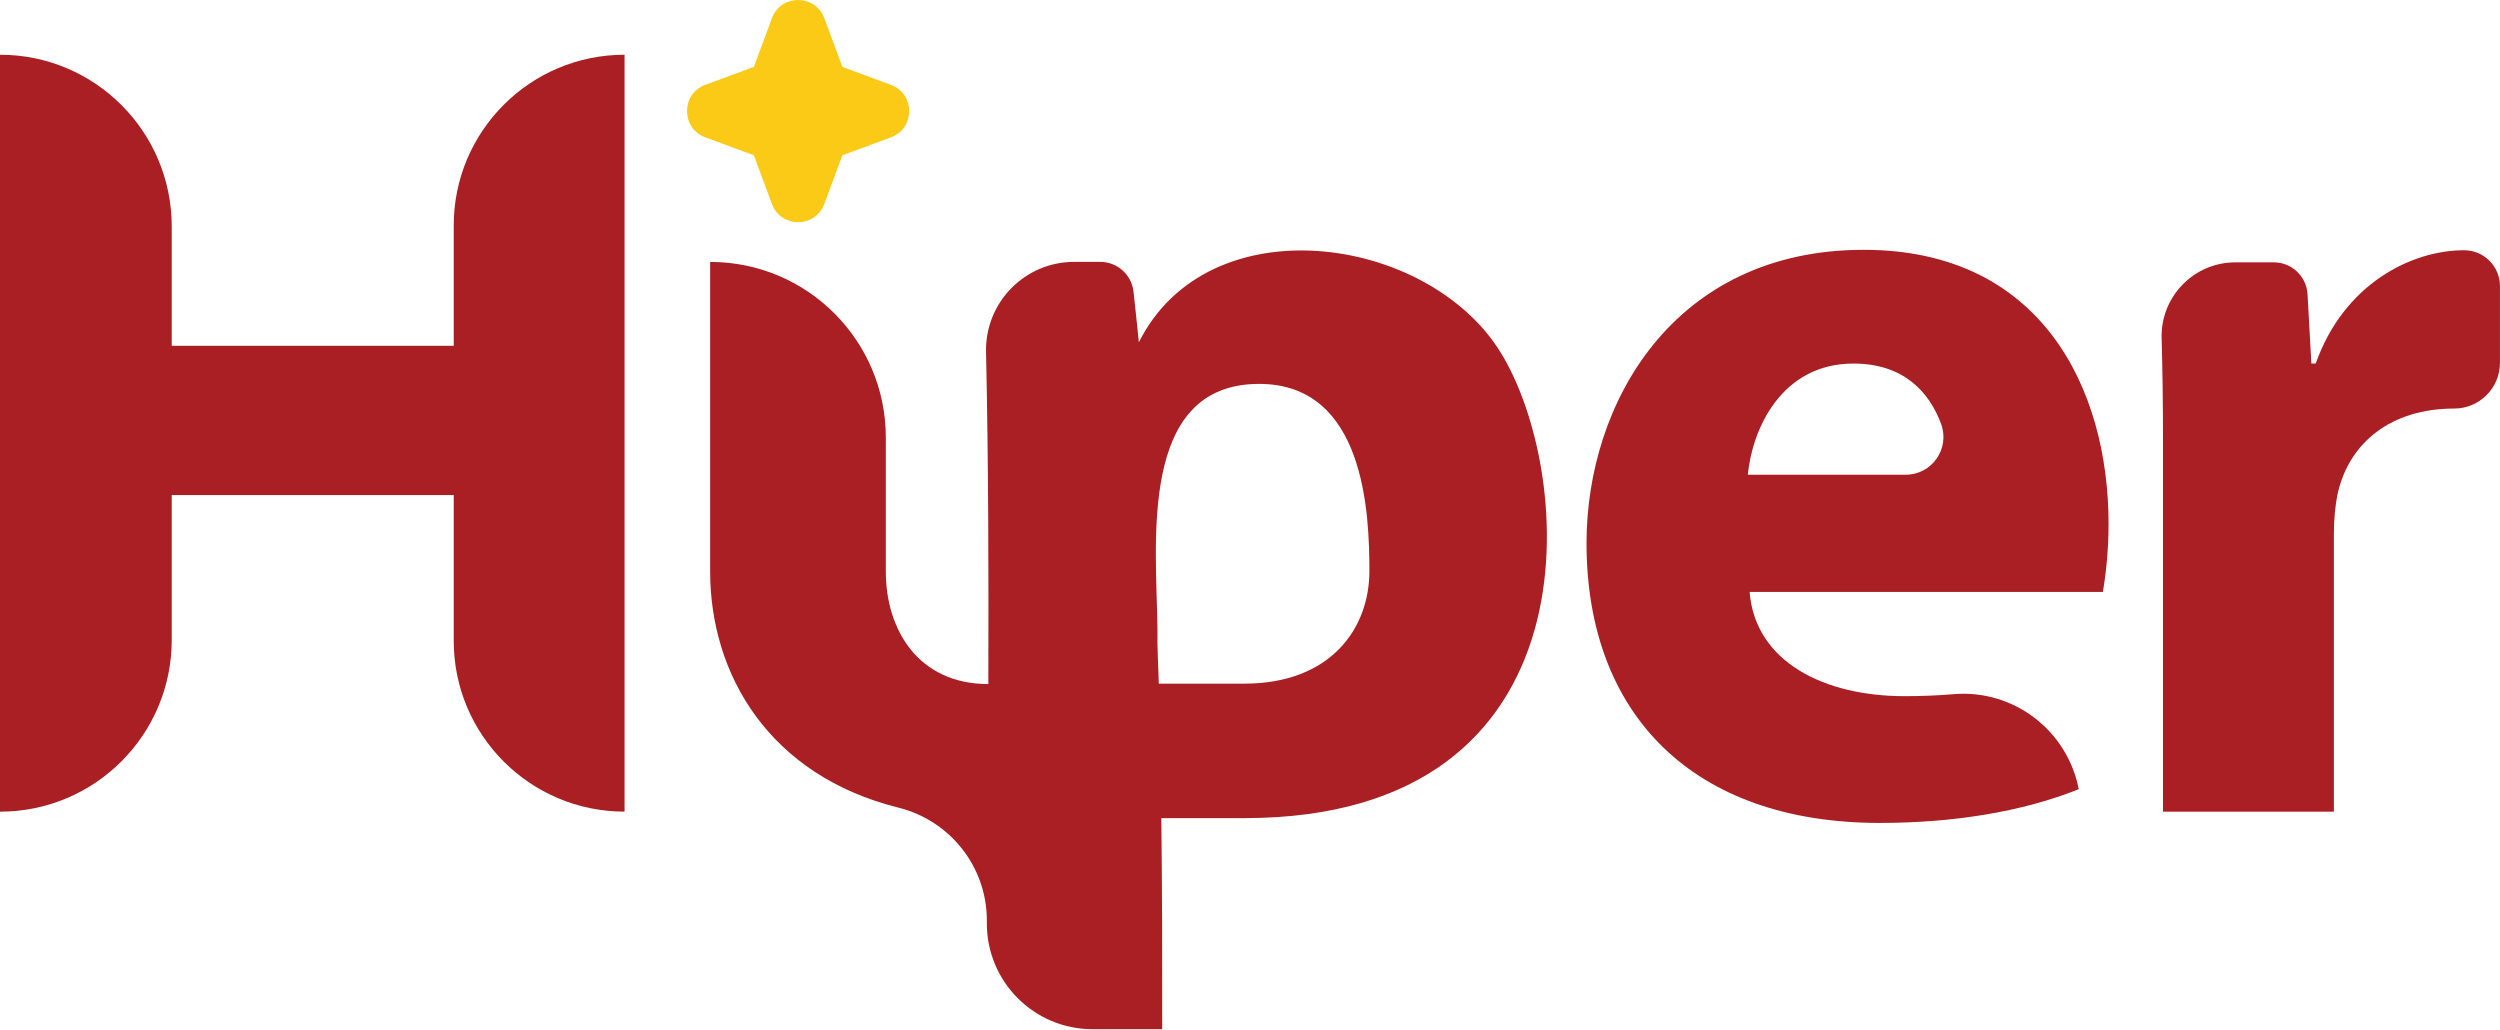
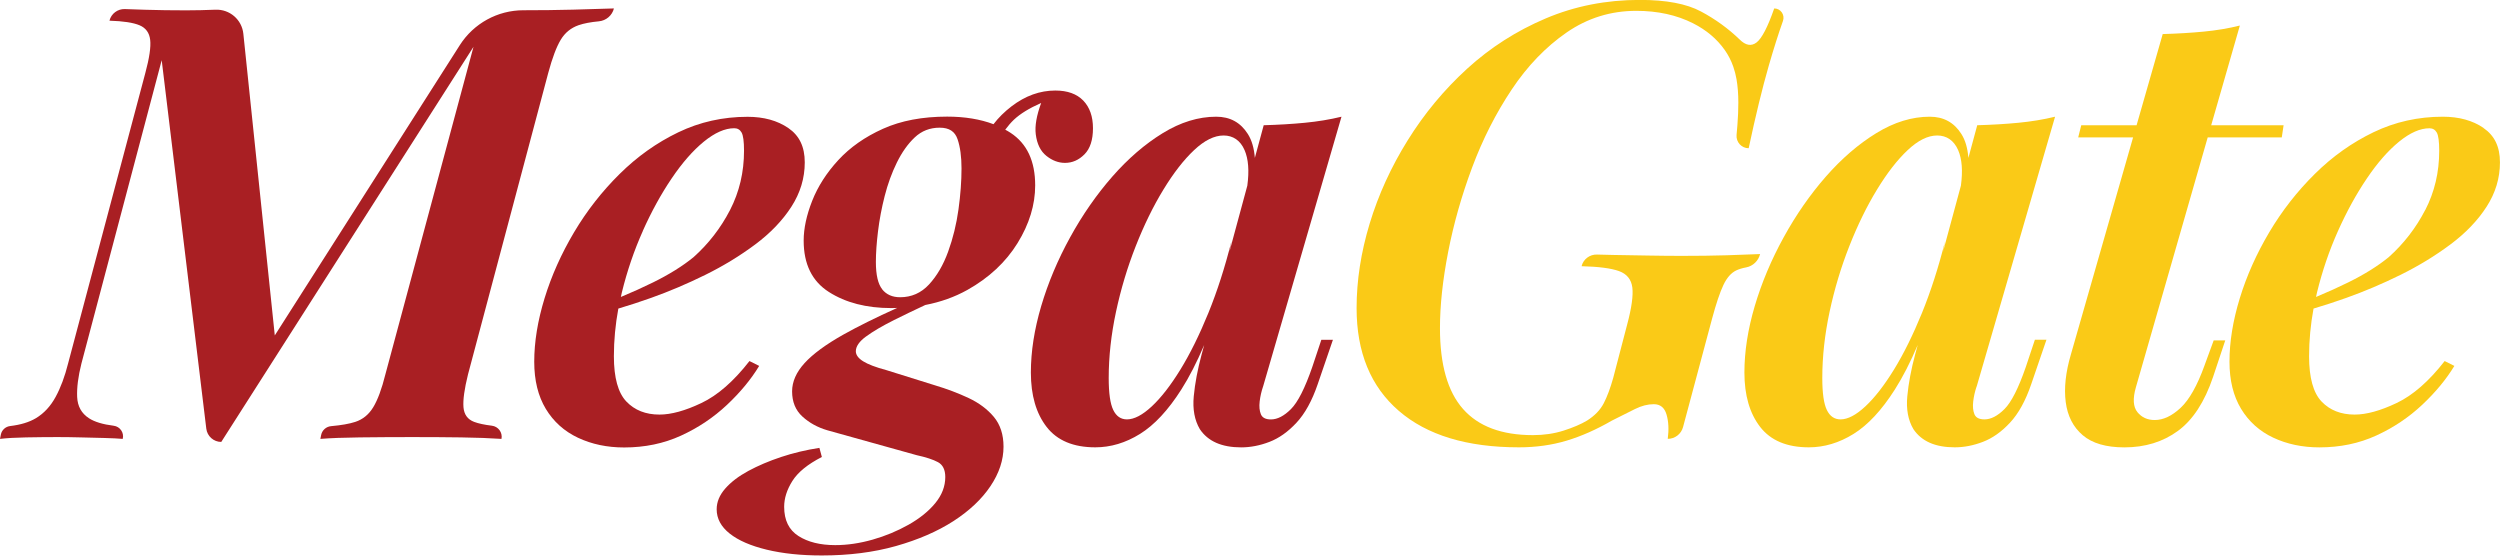
- <svg xmlns="http://www.w3.org/2000/svg" viewBox="0 0 592.82 244.06">
+ <svg xmlns="http://www.w3.org/2000/svg" id="Layer_2" data-name="Layer 2" viewBox="0 0 551.16 122.48">
  <defs>
    <style>
-       .cls-1, .cls-2 { fill: #a91f23; }
-       .cls-3 { fill: #faca17; }
-       .cls-3, .cls-2 { fill-rule: evenodd; }
+       .cls-1 {
+         fill: #faca17;
+       }
+ 
+       .cls-2 {
+         fill: #a91f23;
+       }
    </style>
  </defs>
-   <g>
-     <path class="cls-1" d="M0,12.98v179.49h0c22.49,0,40.72-18.23,40.72-40.72v-34.36h66.87v34.56c0,22.37,18.14,40.51,40.51,40.51h0V12.98h0c-22.37,0-40.51,18.14-40.51,40.51v28.51H40.72v-28.31C40.72,31.21,22.49,12.98,0,12.98h0Z" />
-     <path class="cls-1" d="M498.67,140.27c.51-2.97,1.33-9.03,1.33-16,0-32.21-16-65.03-58.05-65.03-45.23,0-65.74,36.51-65.74,69.54,0,40.72,25.33,66.36,69.54,66.36,17.54,0,33.85-2.67,47.18-8h0c-2.72-13.98-15.52-23.74-29.71-22.53-3.69.31-7.54.47-11.62.47-18.87,0-35.38-8-36.72-24.72h83.79v-.1ZM414.46,112.57c1.03-10.87,8-26.36,25.03-26.36,11.99,0,18.01,6.81,20.79,14.29,2.17,5.85-2.14,12.07-8.38,12.07h-37.43Z" />
-     <path class="cls-1" d="M512.92,192.47h40.41c.06,0,.1-.05.1-.1v-65.95c0-3.18.31-6.36.82-9.03,2.67-12.51,12.82-20.51,27.69-20.51h.03c5.96,0,10.84-4.87,10.84-10.83v-18.2c0-4.7-3.81-8.51-8.51-8.51h0c-12.51,0-28.51,8-35.18,26.87h-1.03l-.91-16.43c-.24-4.25-3.75-7.57-8-7.57h-9.1c-9.87,0-17.78,8.15-17.5,18.02.2,7.02.33,15.07.33,24.86v87.38h0Z" />
-     <path class="cls-2" d="M274.77,162.11h20.31c20.41,0,29.64-13.03,29.64-26.67s-1.03-44.41-26.15-44.41c-28.92,0-24.31,38.26-24.1,58.26-.1,4.31.21,8.62.31,12.82h0ZM168.41,62.11h0c23,0,41.64,18.64,41.64,41.64v31.79c0,13.64,7.59,26.67,24.31,26.67.08-25.95.03-52.53-.54-78.75-.26-11.72,9.17-21.36,20.89-21.36h6.19c4.05,0,7.45,3.05,7.89,7.08s.87,8,1.26,12c16.41-32.82,68.21-25.64,85.64,2.15,17.95,28.62,24.1,110.67-60.62,110.67h-19.69c.21,16.62.21,33.33.21,50.05h-16.53c-13.88,0-25.11-11.29-25.05-25.17,0-.17,0-.33,0-.5.06-12.73-8.63-23.79-20.98-26.87-30.43-7.58-44.63-31.35-44.63-55.98V62.11h0Z" />
-     <path class="cls-3" d="M195.47,4.33l4.27,11.53,11.53,4.27c5.77,2.14,5.77,10.3,0,12.43l-11.53,4.27-4.27,11.53c-2.14,5.77-10.3,5.77-12.43,0l-4.27-11.53-11.53-4.27c-5.77-2.14-5.77-10.3,0-12.43l11.53-4.27,4.27-11.53c2.14-5.77,10.3-5.77,12.43,0Z" />
+   <g id="Layer_1-2" data-name="Layer 1">
+     <g>
+       <path class="cls-2" d="M102.18,89.78c-.13-1.61.2-4.02,1-7.24l17.69-66.47c.89-3.3,1.81-5.74,2.75-7.3.94-1.56,2.25-2.63,3.95-3.22,1.17-.4,2.65-.68,4.46-.85,1.59-.15,2.93-1.28,3.32-2.84h0c-2.59.09-5.61.18-9.04.27-3.44.09-7.08.13-10.92.13h0c-5.68,0-10.96,2.9-14.01,7.68l-40.8,64.01L53.65,7.45c-.32-3.12-3.01-5.44-6.14-5.31h-.06c-2.14.09-4.29.14-6.43.14-3.13,0-6.14-.04-9.05-.13-1.64-.05-3.12-.1-4.43-.15-1.6-.06-3.02,1.01-3.41,2.56h0c3.04.09,5.25.43,6.63,1.01,1.38.58,2.17,1.65,2.35,3.22.18,1.56-.18,4-1.07,7.3L15.01,80.14c-.72,2.86-1.63,5.32-2.75,7.37-1.12,2.06-2.57,3.62-4.35,4.69-1.45.87-3.34,1.45-5.68,1.73-1.01.12-1.84.87-2.04,1.87l-.19.96c1.52-.18,3.44-.29,5.76-.33,2.32-.04,4.6-.07,6.83-.07,1.61,0,3.33.02,5.16.07,1.83.05,3.6.09,5.29.13,1.7.05,3.04.11,4.02.2h0c.34-1.37-.6-2.73-2-2.9-2.39-.3-4.21-.85-5.44-1.65-1.65-1.07-2.52-2.63-2.61-4.69-.09-2.05.22-4.51.94-7.37L35.65,13.27l9.83,81.23c.2,1.67,1.62,2.93,3.3,2.93h0L104.39,10.32l-19.43,72.23c-.8,3.22-1.7,5.63-2.68,7.24-.98,1.61-2.3,2.68-3.95,3.22-1.31.43-3.09.74-5.33.94-1.09.1-1.99.89-2.2,1.96l-.17.85c2.23-.18,5.14-.29,8.71-.33,3.57-.04,7.37-.07,11.39-.07s7.48.02,10.92.07c3.44.05,6.41.16,8.91.33h0c.28-1.4-.7-2.74-2.13-2.91-1.64-.2-2.95-.48-3.9-.84-1.43-.54-2.21-1.61-2.35-3.22Z" />
+       <path class="cls-2" d="M167.37,80.67l-2.14-1.07c-3.48,4.47-7.01,7.55-10.59,9.25-3.57,1.7-6.66,2.55-9.25,2.55-3.04,0-5.47-.96-7.3-2.88-1.83-1.92-2.75-5.25-2.75-9.98,0-3.48.33-6.98.98-10.51,2.3-.68,4.69-1.46,7.2-2.35,4.02-1.43,8.02-3.13,11.99-5.09,3.97-1.96,7.64-4.2,10.99-6.7,3.35-2.5,6.01-5.27,7.97-8.31,1.96-3.04,2.95-6.3,2.95-9.78s-1.21-5.92-3.62-7.57c-2.41-1.65-5.41-2.48-8.98-2.48-5.45,0-10.54,1.14-15.28,3.42-4.74,2.28-9.05,5.34-12.93,9.18-3.89,3.84-7.24,8.13-10.05,12.86-2.81,4.74-4.98,9.58-6.5,14.54-1.52,4.96-2.28,9.63-2.28,14,0,4.11.85,7.57,2.55,10.39,1.7,2.81,4.06,4.94,7.1,6.37,3.04,1.43,6.43,2.14,10.18,2.14,4.56,0,8.73-.87,12.53-2.61,3.8-1.74,7.17-4,10.12-6.77,2.95-2.77,5.31-5.63,7.1-8.58ZM141.71,50.92c1.92-4.29,4.04-8.15,6.37-11.59,2.32-3.44,4.69-6.14,7.1-8.11,2.41-1.96,4.64-2.95,6.7-2.95.71,0,1.25.31,1.61.94.36.63.54,1.97.54,4.02,0,4.74-1.03,9.09-3.08,13.07-2.06,3.98-4.74,7.44-8.04,10.39-2.41,1.97-5.38,3.82-8.91,5.56-2.23,1.1-4.62,2.18-7.12,3.22.08-.34.13-.67.22-1.01,1.16-4.73,2.7-9.25,4.62-13.53Z" />
+       <path class="cls-2" d="M190.96,74.17c1.52-1.12,3.57-2.32,6.16-3.62,2.02-1.01,4.31-2.11,6.87-3.31,3.37-.65,6.47-1.75,9.28-3.32,4.78-2.68,8.46-6.12,11.06-10.32,2.59-4.2,3.89-8.44,3.89-12.73,0-5.36-1.81-9.22-5.43-11.59-.38-.25-.77-.47-1.17-.69.6-.81,1.23-1.55,1.9-2.19,1.4-1.32,3.41-2.55,6.02-3.7-1.02,2.77-1.42,5.07-1.19,6.91.27,2.14,1.05,3.73,2.35,4.76,1.29,1.03,2.66,1.54,4.09,1.54,1.61,0,3.04-.62,4.29-1.88,1.25-1.25,1.88-3.17,1.88-5.76s-.72-4.62-2.14-6.1c-1.43-1.47-3.48-2.21-6.16-2.21-3.4,0-6.61,1.16-9.65,3.48-1.55,1.19-2.88,2.5-3.98,3.94-2.92-1.1-6.32-1.67-10.22-1.67-5.45,0-10.16.89-14.14,2.68-3.98,1.79-7.26,4.09-9.85,6.9-2.59,2.81-4.51,5.81-5.76,8.98-1.25,3.17-1.88,6.1-1.88,8.78,0,5.18,1.85,8.96,5.56,11.32,3.71,2.37,8.29,3.55,13.74,3.55.44,0,.87-.02,1.31-.03-4.7,2.12-8.65,4.08-11.83,5.86-3.89,2.19-6.75,4.29-8.58,6.3-1.83,2.01-2.75,4.09-2.75,6.23,0,2.32.76,4.18,2.28,5.56,1.52,1.39,3.35,2.39,5.49,3.02l19.7,5.49c2.05.45,3.62.96,4.69,1.54,1.07.58,1.61,1.67,1.61,3.28,0,2.05-.74,3.97-2.21,5.76-1.47,1.79-3.44,3.37-5.9,4.76-2.46,1.38-5.09,2.48-7.91,3.28-2.81.8-5.56,1.21-8.24,1.21-3.31,0-6.01-.67-8.11-2.01-2.1-1.34-3.15-3.48-3.15-6.43,0-1.88.6-3.78,1.81-5.7,1.21-1.92,3.37-3.69,6.5-5.29l-.54-2.01c-2.95.45-5.76,1.12-8.44,2.01-2.68.89-5.09,1.92-7.24,3.08-2.14,1.16-3.84,2.46-5.09,3.89-1.25,1.43-1.88,2.95-1.88,4.56,0,2.05.96,3.84,2.88,5.36,1.92,1.52,4.65,2.7,8.17,3.55,3.53.85,7.57,1.27,12.13,1.27,5.98,0,11.43-.69,16.35-2.08,4.91-1.39,9.13-3.22,12.66-5.49,3.53-2.28,6.25-4.85,8.17-7.71,1.92-2.86,2.88-5.76,2.88-8.71,0-2.68-.72-4.87-2.14-6.57-1.43-1.7-3.28-3.08-5.56-4.15-2.28-1.07-4.76-2.01-7.44-2.81l-10.72-3.35c-2.32-.62-4.02-1.27-5.09-1.94-1.07-.67-1.61-1.41-1.61-2.21,0-1.07.76-2.17,2.28-3.28ZM194.51,63.79c-.94-1.16-1.41-3.17-1.41-6.03,0-1.96.16-4.22.47-6.77.31-2.55.8-5.14,1.47-7.77.67-2.63,1.56-5.09,2.68-7.37,1.12-2.28,2.43-4.13,3.95-5.56,1.52-1.43,3.35-2.14,5.49-2.14s3.37.85,3.95,2.55c.58,1.7.87,3.84.87,6.43,0,2.77-.22,5.79-.67,9.04-.45,3.26-1.21,6.37-2.28,9.31-1.07,2.95-2.48,5.36-4.22,7.24s-3.87,2.81-6.37,2.81c-1.7,0-3.02-.58-3.95-1.74Z" />
+       <path class="cls-2" d="M278.46,85.23l17.29-59.5c-2.59.63-5.29,1.07-8.11,1.34-2.81.27-5.83.45-9.04.54l-1.95,7.2c-.17-2.13-.67-3.89-1.54-5.26-1.61-2.55-3.93-3.82-6.97-3.82-3.93,0-7.86,1.21-11.79,3.62-3.93,2.41-7.64,5.61-11.12,9.58-3.48,3.98-6.59,8.44-9.31,13.4-2.73,4.96-4.85,10.01-6.37,15.14-1.52,5.14-2.28,10.03-2.28,14.67,0,5,1.16,9,3.48,11.99,2.32,2.99,5.9,4.49,10.72,4.49,3.39,0,6.68-.98,9.85-2.95,3.17-1.96,6.21-5.23,9.11-9.78,1.74-2.73,3.42-6.01,5.05-9.83l-.56,2.06c-.89,3.31-1.47,6.39-1.74,9.25-.27,2.86.18,5.27,1.34,7.24,1.79,2.68,4.82,4.02,9.11,4.02,2.05,0,4.13-.4,6.23-1.21,2.1-.8,4.09-2.21,5.96-4.22,1.88-2.01,3.44-4.85,4.69-8.51l3.35-9.78h-2.55l-2.01,6.03c-1.61,4.65-3.17,7.73-4.69,9.25s-2.99,2.28-4.42,2.28c-1.16,0-1.9-.38-2.21-1.14-.31-.76-.4-1.7-.27-2.81.13-1.12.38-2.21.74-3.28ZM271.04,55.53l.45-2.33c-1.43,5.72-3.13,10.99-5.09,15.81-1.97,4.82-4.02,8.98-6.16,12.46-2.14,3.48-4.24,6.19-6.3,8.11-2.06,1.92-3.89,2.88-5.49,2.88-1.34,0-2.35-.69-3.02-2.08-.67-1.38-1-3.73-1-7.04,0-4.73.54-9.6,1.61-14.61,1.07-5,2.52-9.83,4.35-14.47,1.83-4.64,3.86-8.8,6.1-12.46,2.23-3.66,4.49-6.57,6.77-8.71,2.28-2.14,4.44-3.22,6.5-3.22s3.69,1.07,4.62,3.22c.85,1.95,1.05,4.56.61,7.84l-3.95,14.59Z" />
+       <path class="cls-1" d="M388.08,56.01c-1.97.09-4.45.18-7.44.27-2.99.09-6.28.13-9.85.13-2.23,0-4.69-.02-7.37-.07-2.68-.04-5.25-.09-7.71-.13-1.3-.02-2.51-.05-3.63-.09-1.6-.05-3.02,1.02-3.4,2.57h0c3.75.09,6.5.45,8.24,1.07,1.74.63,2.72,1.83,2.95,3.62.22,1.79-.16,4.51-1.14,8.17l-3.08,11.79c-.63,2.23-1.32,4.09-2.08,5.56-.76,1.47-1.99,2.75-3.68,3.82-1.34.8-3.06,1.54-5.16,2.21-2.1.67-4.36,1-6.77,1-6.88,0-12.02-1.92-15.41-5.76-3.4-3.84-5.09-9.78-5.09-17.82,0-5,.6-10.61,1.81-16.82,1.21-6.21,2.97-12.42,5.29-18.63,2.32-6.21,5.23-11.93,8.71-17.15,3.48-5.23,7.53-9.42,12.13-12.6,4.6-3.17,9.71-4.76,15.34-4.76,4.73,0,8.91.92,12.53,2.75,2.92,1.48,5.25,3.44,6.97,5.88.79,1.12,1.43,2.36,1.88,3.66.32.92.56,1.85.72,2.79.27,1.56.4,3.28.4,5.16,0,1.61-.07,3.24-.2,4.89-.06.73-.12,1.47-.19,2.23-.14,1.57,1.09,2.93,2.67,2.93h0c1.52-7.15,2.99-13.2,4.42-18.16,1.07-3.72,2.12-7.02,3.14-9.91.47-1.34-.51-2.75-1.93-2.75h0c-1.43,4.11-2.73,6.61-3.89,7.5-1.16.89-2.41.67-3.75-.67-2.5-2.41-5.34-4.47-8.51-6.16-3.17-1.7-7.66-2.55-13.47-2.55-7.42,0-14.34,1.36-20.77,4.09-6.43,2.73-12.19,6.41-17.29,11.06-5.09,4.65-9.47,9.92-13.13,15.81-3.67,5.9-6.46,12.02-8.38,18.36-1.92,6.34-2.88,12.55-2.88,18.63,0,9.74,3.1,17.29,9.31,22.65,6.21,5.36,15.03,8.04,26.47,8.04,3.75,0,7.26-.49,10.52-1.47,3.26-.98,6.59-2.46,9.98-4.42,1.96-.98,3.66-1.83,5.09-2.55,1.43-.71,2.81-1.07,4.15-1.07,1.43,0,2.37.76,2.81,2.28.45,1.52.54,3.31.27,5.36h0c1.58,0,2.96-1.06,3.37-2.59l6.41-23.94c.89-3.3,1.72-5.76,2.48-7.37.76-1.61,1.7-2.68,2.81-3.22.61-.29,1.35-.52,2.21-.68,1.51-.28,2.71-1.45,3.08-2.94h0Z" />
+       <path class="cls-1" d="M435.78,85.23l17.29-59.5c-2.59.63-5.29,1.07-8.11,1.34-2.81.27-5.83.45-9.05.54l-1.95,7.2c-.17-2.13-.67-3.89-1.54-5.26-1.61-2.55-3.93-3.82-6.97-3.82-3.93,0-7.86,1.21-11.79,3.62-3.93,2.41-7.64,5.61-11.12,9.58-3.48,3.98-6.59,8.44-9.31,13.4-2.73,4.96-4.85,10.01-6.37,15.14-1.52,5.14-2.28,10.03-2.28,14.67,0,5,1.16,9,3.48,11.99,2.32,2.99,5.9,4.49,10.72,4.49,3.39,0,6.68-.98,9.85-2.95,3.17-1.96,6.21-5.23,9.11-9.78,1.74-2.73,3.42-6.02,5.05-9.84l-.56,2.06c-.89,3.31-1.47,6.39-1.74,9.25-.27,2.86.18,5.27,1.34,7.24,1.79,2.68,4.82,4.02,9.11,4.02,2.05,0,4.13-.4,6.23-1.21,2.1-.8,4.09-2.21,5.96-4.22,1.88-2.01,3.44-4.85,4.69-8.51l3.35-9.78h-2.55l-2.01,6.03c-1.61,4.65-3.17,7.73-4.69,9.25-1.52,1.52-2.99,2.28-4.42,2.28-1.16,0-1.9-.38-2.21-1.14-.31-.76-.4-1.7-.27-2.81.13-1.12.38-2.21.74-3.28ZM428.36,55.54l.45-2.34c-1.43,5.72-3.13,10.99-5.09,15.81-1.97,4.82-4.02,8.98-6.16,12.46-2.14,3.48-4.24,6.19-6.3,8.11-2.06,1.92-3.89,2.88-5.49,2.88-1.34,0-2.35-.69-3.02-2.08-.67-1.38-1-3.73-1-7.04,0-4.73.54-9.6,1.61-14.61,1.07-5,2.52-9.83,4.35-14.47,1.83-4.64,3.86-8.8,6.1-12.46,2.23-3.66,4.49-6.57,6.77-8.71,2.28-2.14,4.44-3.22,6.5-3.22s3.68,1.07,4.62,3.22c.85,1.95,1.05,4.56.61,7.84l-3.95,14.6Z" />
+       <path class="cls-1" d="M486.03,80.54c-1.61,4.47-3.37,7.59-5.29,9.38-1.92,1.79-3.82,2.68-5.7,2.68-1.61,0-2.88-.58-3.82-1.74-.94-1.16-1.05-2.99-.33-5.49l15.83-55.08h16.33l.4-2.68h-15.96l6.32-21.98c-2.5.63-5.16,1.07-7.97,1.34-2.81.27-5.83.45-9.04.54l-5.76,20.1h-12.2l-.67,2.68h12.1l-13.71,47.84c-1.16,3.93-1.54,7.44-1.14,10.52s1.65,5.52,3.75,7.3c2.1,1.79,5.16,2.68,9.18,2.68,4.56,0,8.49-1.21,11.79-3.62,3.3-2.41,5.9-6.39,7.77-11.93l2.68-8.04h-2.55l-2.01,5.49Z" />
+       <path class="cls-1" d="M547.54,28.21c-2.41-1.65-5.41-2.48-8.98-2.48-5.45,0-10.54,1.14-15.28,3.42-4.74,2.28-9.05,5.34-12.93,9.18-3.89,3.84-7.24,8.13-10.05,12.86-2.81,4.74-4.98,9.58-6.5,14.54-1.52,4.96-2.28,9.63-2.28,14,0,4.11.85,7.57,2.55,10.39,1.7,2.81,4.06,4.94,7.1,6.37,3.04,1.43,6.43,2.14,10.18,2.14,4.56,0,8.73-.87,12.53-2.61,3.8-1.74,7.17-4,10.12-6.77,2.95-2.77,5.31-5.63,7.1-8.58l-2.14-1.07c-3.48,4.47-7.01,7.55-10.59,9.25-3.57,1.7-6.66,2.55-9.25,2.55-3.04,0-5.47-.96-7.3-2.88-1.83-1.92-2.75-5.25-2.75-9.98,0-3.48.33-6.98.98-10.51,2.3-.68,4.69-1.46,7.2-2.35,4.02-1.43,8.02-3.13,11.99-5.09,3.97-1.96,7.64-4.2,10.99-6.7,3.35-2.5,6.01-5.27,7.97-8.31,1.96-3.04,2.95-6.3,2.95-9.78s-1.21-5.92-3.62-7.57ZM534.67,46.3c-2.06,3.98-4.74,7.44-8.04,10.39-2.41,1.97-5.38,3.82-8.91,5.56-2.23,1.1-4.62,2.18-7.12,3.22.08-.34.13-.67.22-1.01,1.16-4.73,2.7-9.25,4.62-13.53,1.92-4.29,4.04-8.15,6.37-11.59,2.32-3.44,4.69-6.14,7.1-8.11,2.41-1.96,4.64-2.95,6.7-2.95.71,0,1.25.31,1.61.94.36.63.54,1.97.54,4.02,0,4.74-1.03,9.09-3.08,13.07Z" />
+     </g>
  </g>
</svg>
